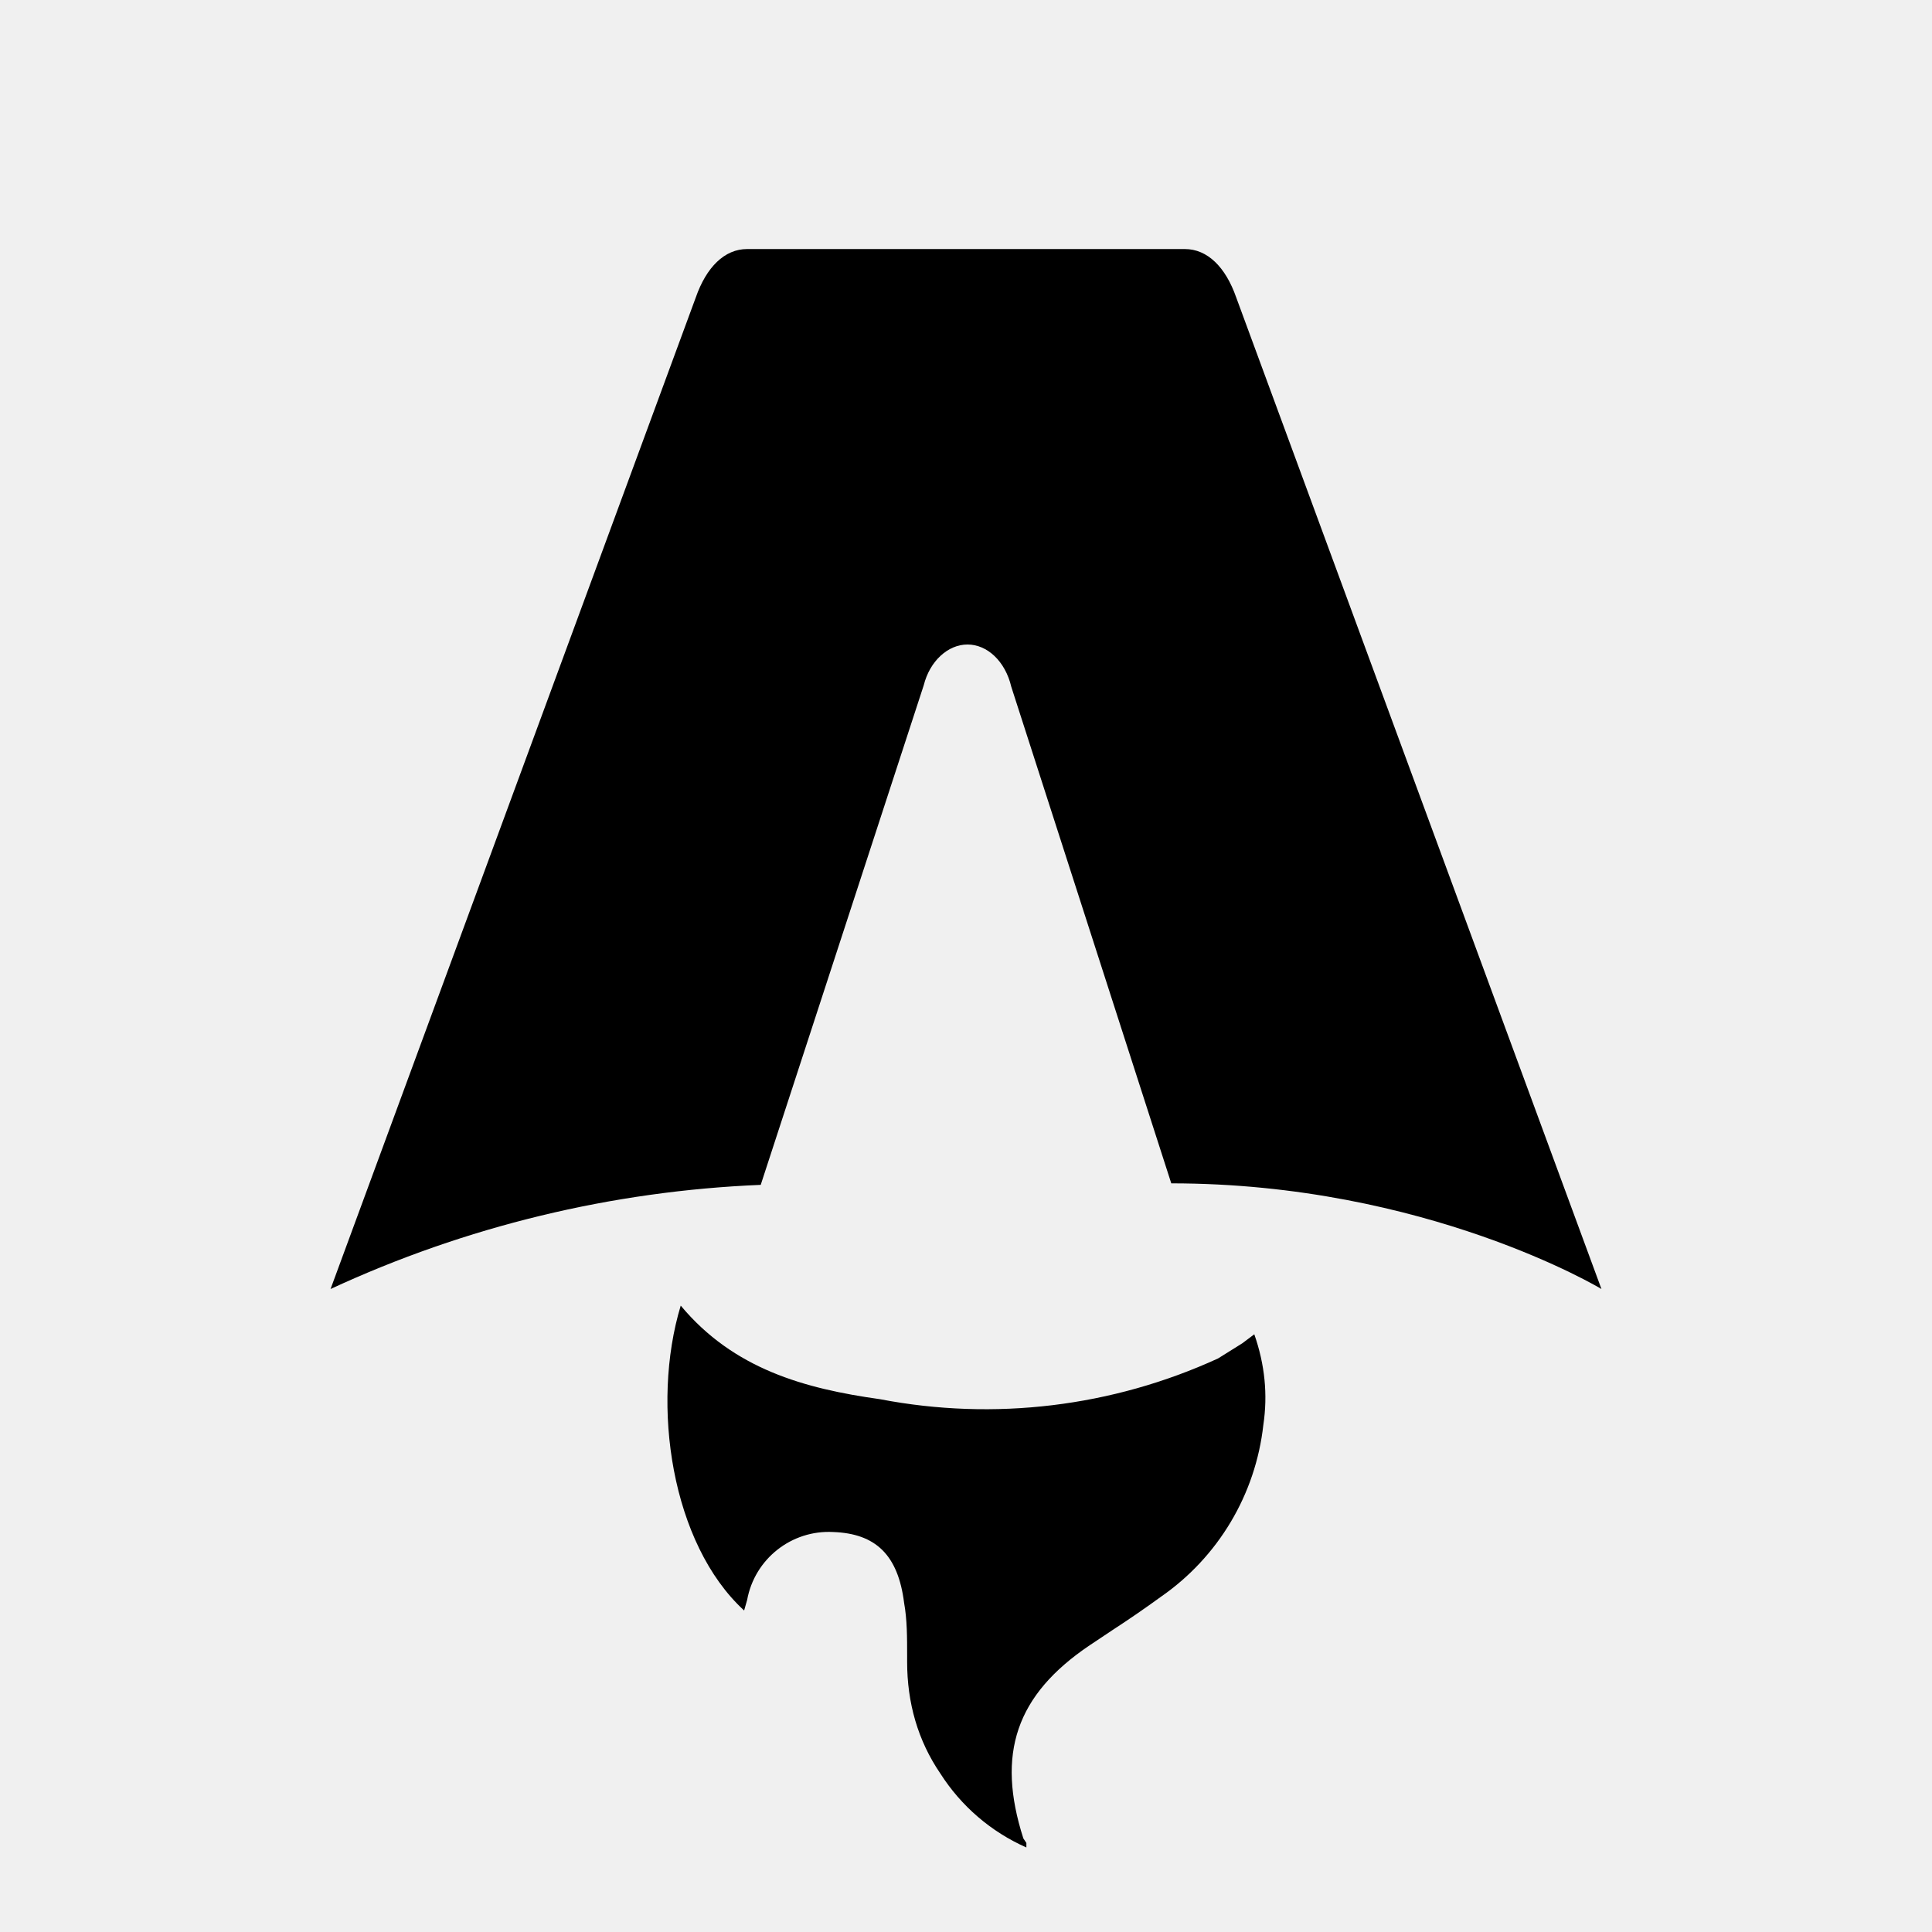
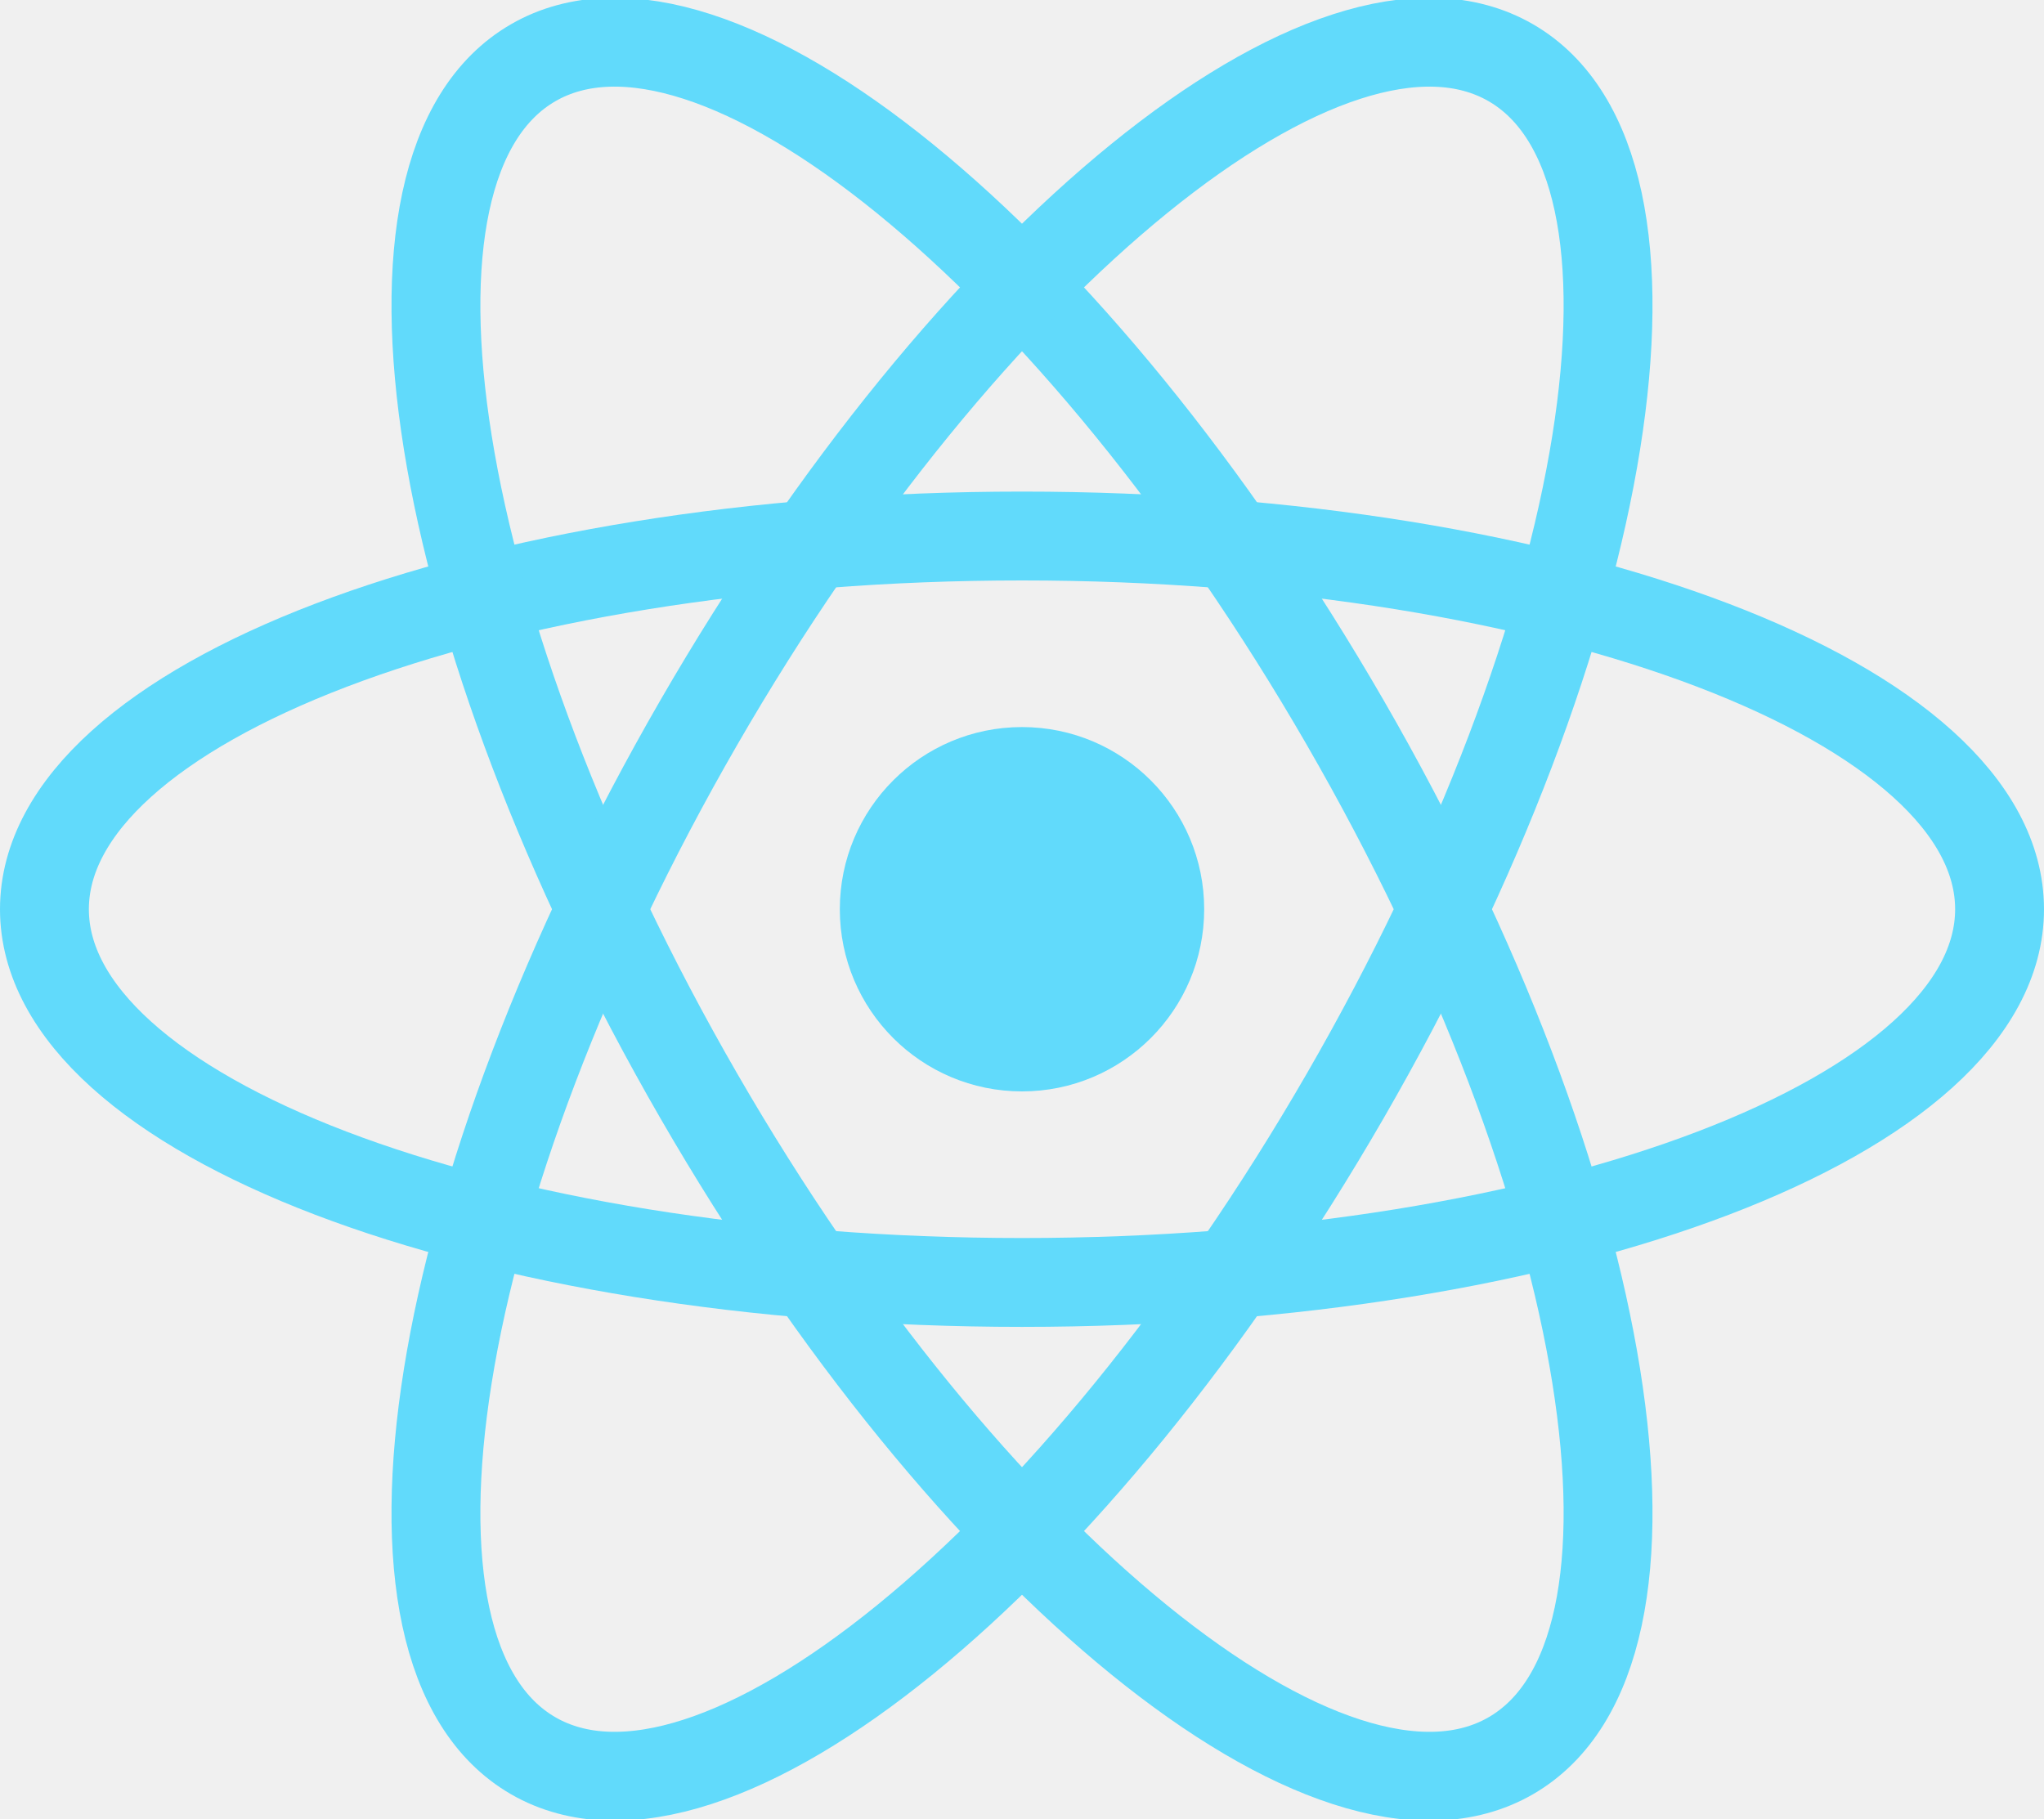
- <svg xmlns="http://www.w3.org/2000/svg" fill="none" viewBox="0 0 128 128">
-   <path d="M50.4 78.5a75.1 75.1 0 0 0-28.5 6.9l24.2-65.7c.7-2 1.9-3.2 3.4-3.2h29c1.5 0 2.7 1.2 3.4 3.2l24.2 65.7s-11.6-7-28.5-7L67 45.5c-.4-1.7-1.6-2.8-2.9-2.8-1.3 0-2.5 1.1-2.9 2.7L50.4 78.5Zm-1.1 28.2Zm-4.2-20.2c-2 6.6-.6 15.8 4.2 20.2a17.5 17.5 0 0 1 .2-.7 5.5 5.5 0 0 1 5.7-4.5c2.8.1 4.3 1.5 4.7 4.7.2 1.1.2 2.3.2 3.5v.4c0 2.7.7 5.2 2.2 7.4a13 13 0 0 0 5.7 4.9v-.3l-.2-.3c-1.8-5.6-.5-9.5 4.4-12.8l1.5-1a73 73 0 0 0 3.2-2.2 16 16 0 0 0 6.8-11.4c.3-2 .1-4-.6-6l-.8.6-1.6 1a37 37 0 0 1-22.4 2.7c-5-.7-9.7-2-13.2-6.2Z" />
-   <style>
-         path { fill: #000; }
-         @media (prefers-color-scheme: dark) {
-             path { fill: #FFF; }
-         }
-     </style>
+ <svg xmlns="http://www.w3.org/2000/svg" viewBox="-11.5 -10.232 23 20.463">
+   <circle cx="0" cy="0" r="2.05" fill="#61dafb" />
+   <g stroke="#61dafb" stroke-width="1" fill="none">
+     <ellipse rx="11" ry="4.2" />
+     <ellipse rx="11" ry="4.2" transform="rotate(60)" />
+     <ellipse rx="11" ry="4.2" transform="rotate(120)" />
+   </g>
</svg>
